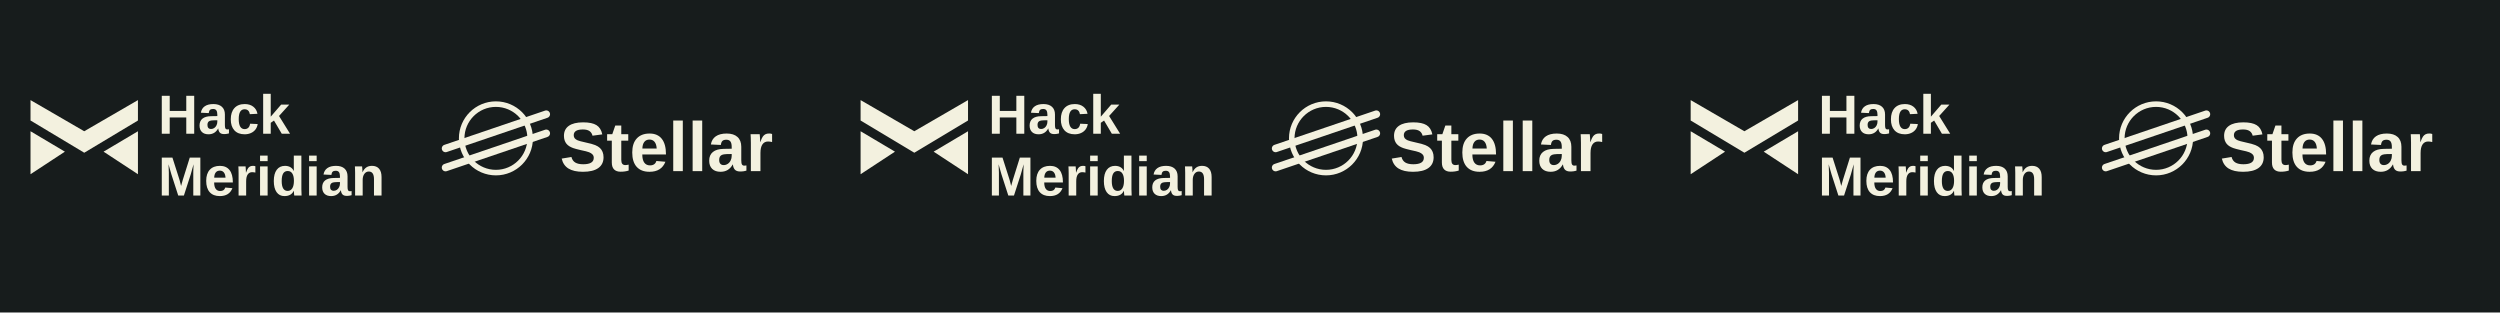
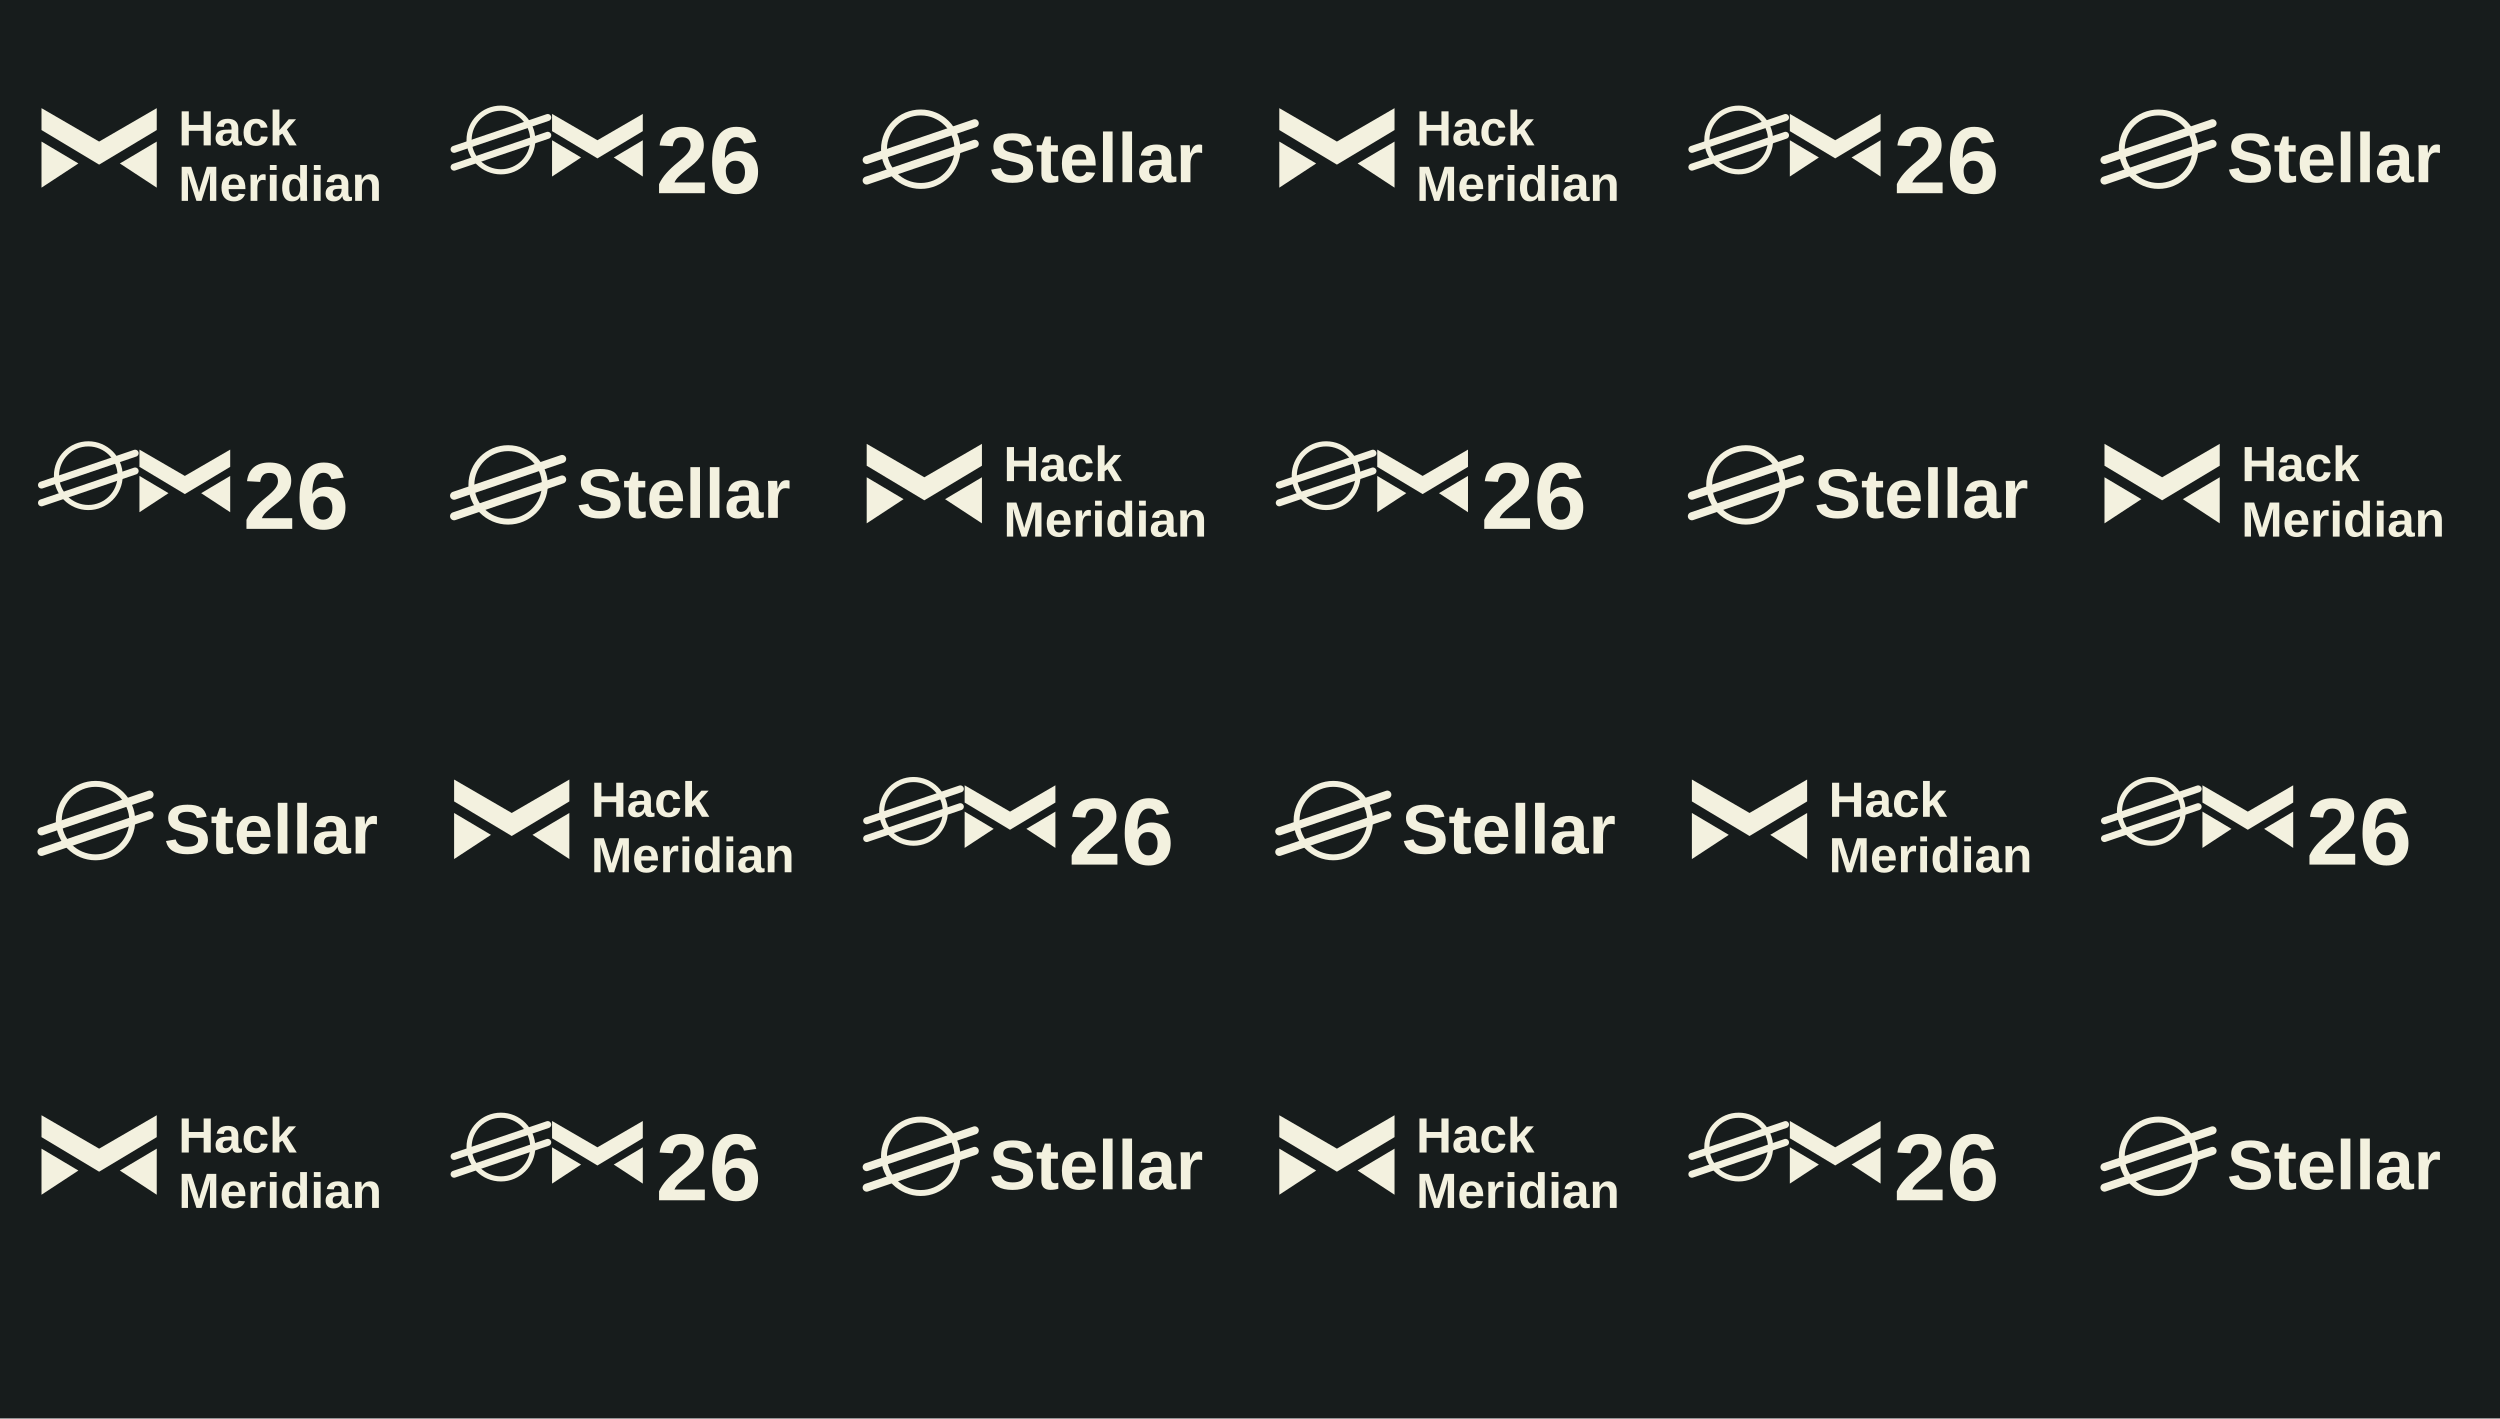
- <svg xmlns="http://www.w3.org/2000/svg" width="2048" height="256" viewBox="0 0 2048 256">
+ <svg xmlns="http://www.w3.org/2000/svg" width="2048" height="1162" viewBox="0 0 2048 1162">
  <rect width="100%" height="100%" fill="#171c1c" />
-   <polygon points="25,82 69,107.52 113,82 113,98.72 69,125.12 25,98.72" fill="#f3f1df" stroke="none" stroke-width="1" />
-   <polygon points="25,107.52 53.16,124.24 25,142.72" fill="#f3f1df" stroke="none" stroke-width="1" />
-   <polygon points="113,107.52 84.84,124.24 113,142.72" fill="#f3f1df" stroke="none" stroke-width="1" />
-   <text x="129.5" y="109.576" fill="#f3f1df" font-family="Arial,DejaVu Sans,sans-serif" font-weight="700" font-size="45.2">Hack</text>
-   <text x="129.5" y="160.2" fill="#f3f1df" font-family="Arial,DejaVu Sans,sans-serif" font-weight="700" font-size="45.2">Meridian</text>
-   <ellipse cx="406.25" cy="113.35" rx="28.05" ry="28.05" fill="none" stroke="#f3f1df" stroke-width="4.537" />
-   <polyline points="365,121.6 447.5,93.55" fill="none" stroke="#f3f1df" stroke-width="6.188" stroke-linecap="round" stroke-linejoin="round" />
-   <polyline points="365,137.275 447.5,109.225" fill="none" stroke="#f3f1df" stroke-width="6.188" stroke-linecap="round" stroke-linejoin="round" />
-   <text x="458.5" y="140.168" fill="#f3f1df" font-family="Arial,DejaVu Sans,sans-serif" font-weight="700" font-size="57.2">Stellar</text>
-   <polygon points="705,82 749,107.52 793,82 793,98.72 749,125.12 705,98.72" fill="#f3f1df" stroke="none" stroke-width="1" />
-   <polygon points="705,107.52 733.16,124.24 705,142.72" fill="#f3f1df" stroke="none" stroke-width="1" />
-   <polygon points="793,107.52 764.84,124.24 793,142.72" fill="#f3f1df" stroke="none" stroke-width="1" />
-   <text x="809.5" y="109.576" fill="#f3f1df" font-family="Arial,DejaVu Sans,sans-serif" font-weight="700" font-size="45.2">Hack</text>
-   <text x="809.5" y="160.2" fill="#f3f1df" font-family="Arial,DejaVu Sans,sans-serif" font-weight="700" font-size="45.2">Meridian</text>
-   <ellipse cx="1086.25" cy="113.35" rx="28.05" ry="28.05" fill="none" stroke="#f3f1df" stroke-width="4.537" />
-   <polyline points="1045,121.6 1127.5,93.55" fill="none" stroke="#f3f1df" stroke-width="6.188" stroke-linecap="round" stroke-linejoin="round" />
-   <polyline points="1045,137.275 1127.5,109.225" fill="none" stroke="#f3f1df" stroke-width="6.188" stroke-linecap="round" stroke-linejoin="round" />
-   <text x="1138.5" y="140.168" fill="#f3f1df" font-family="Arial,DejaVu Sans,sans-serif" font-weight="700" font-size="57.2">Stellar</text>
-   <polygon points="1385,82 1429,107.52 1473,82 1473,98.72 1429,125.12 1385,98.72" fill="#f3f1df" stroke="none" stroke-width="1" />
-   <polygon points="1385,107.52 1413.16,124.24 1385,142.72" fill="#f3f1df" stroke="none" stroke-width="1" />
-   <polygon points="1473,107.52 1444.84,124.24 1473,142.72" fill="#f3f1df" stroke="none" stroke-width="1" />
-   <text x="1489.5" y="109.576" fill="#f3f1df" font-family="Arial,DejaVu Sans,sans-serif" font-weight="700" font-size="45.2">Hack</text>
-   <text x="1489.5" y="160.2" fill="#f3f1df" font-family="Arial,DejaVu Sans,sans-serif" font-weight="700" font-size="45.2">Meridian</text>
-   <ellipse cx="1766.25" cy="113.35" rx="28.05" ry="28.05" fill="none" stroke="#f3f1df" stroke-width="4.537" />
-   <polyline points="1725,121.6 1807.5,93.55" fill="none" stroke="#f3f1df" stroke-width="6.188" stroke-linecap="round" stroke-linejoin="round" />
-   <polyline points="1725,137.275 1807.5,109.225" fill="none" stroke="#f3f1df" stroke-width="6.188" stroke-linecap="round" stroke-linejoin="round" />
-   <text x="1818.5" y="140.168" fill="#f3f1df" font-family="Arial,DejaVu Sans,sans-serif" font-weight="700" font-size="57.2">Stellar</text>
+   <polygon points="34,88.6 81.2,115.976 128.4,88.6 128.4,106.536 81.2,134.856 34,106.536" fill="#f3f1df" stroke="none" stroke-width="1" />
+   <polygon points="34,115.976 64.208,133.912 34,153.736" fill="#f3f1df" stroke="none" stroke-width="1" />
+   <polygon points="128.4,115.976 98.192,133.912 128.4,153.736" fill="#f3f1df" stroke="none" stroke-width="1" />
+   <text x="146.1" y="119.133" fill="#f3f1df" font-family="Arial,DejaVu Sans,sans-serif" font-weight="700" font-size="40.56">Hack</text>
+   <text x="146.1" y="164.56" fill="#f3f1df" font-family="Arial,DejaVu Sans,sans-serif" font-weight="700" font-size="40.56">Meridian</text>
+   <ellipse cx="410.35" cy="114.678" rx="26.078" ry="26.078" fill="none" stroke="#f3f1df" stroke-width="4.218" />
+   <polyline points="372,122.348 448.7,96.27" fill="none" stroke="#f3f1df" stroke-width="5.753" stroke-linecap="round" stroke-linejoin="round" />
+   <polyline points="372,136.921 448.7,110.843" fill="none" stroke="#f3f1df" stroke-width="5.753" stroke-linecap="round" stroke-linejoin="round" />
+   <polygon points="452.24,93.32 489.41,114.879 526.58,93.32 526.58,107.445 489.41,129.747 452.24,107.445" fill="#f3f1df" stroke="none" stroke-width="1" />
+   <polygon points="452.24,114.879 476.029,129.003 452.24,144.615" fill="#f3f1df" stroke="none" stroke-width="1" />
+   <polygon points="526.58,114.879 502.791,129.003 526.58,144.615" fill="#f3f1df" stroke="none" stroke-width="1" />
+   <text x="537.2" y="158.267" fill="#f3f1df" font-family="Arial,DejaVu Sans,sans-serif" font-weight="700" font-size="77.88">26</text>
+   <ellipse cx="754.25" cy="122.23" rx="30.09" ry="30.09" fill="none" stroke="#f3f1df" stroke-width="4.867" />
+   <polyline points="710,131.08 798.5,100.99" fill="none" stroke="#f3f1df" stroke-width="6.638" stroke-linecap="round" stroke-linejoin="round" />
+   <polyline points="710,147.895 798.5,117.805" fill="none" stroke="#f3f1df" stroke-width="6.638" stroke-linecap="round" stroke-linejoin="round" />
+   <text x="810.3" y="149.238" fill="#f3f1df" font-family="Arial,DejaVu Sans,sans-serif" font-weight="700" font-size="57.36">Stellar</text>
+   <polygon points="1048,88.6 1095.2,115.976 1142.4,88.6 1142.4,106.536 1095.2,134.856 1048,106.536" fill="#f3f1df" stroke="none" stroke-width="1" />
+   <polygon points="1048,115.976 1078.21,133.912 1048,153.736" fill="#f3f1df" stroke="none" stroke-width="1" />
+   <polygon points="1142.4,115.976 1112.19,133.912 1142.4,153.736" fill="#f3f1df" stroke="none" stroke-width="1" />
+   <text x="1160.1" y="119.133" fill="#f3f1df" font-family="Arial,DejaVu Sans,sans-serif" font-weight="700" font-size="40.56">Hack</text>
+   <text x="1160.1" y="164.56" fill="#f3f1df" font-family="Arial,DejaVu Sans,sans-serif" font-weight="700" font-size="40.56">Meridian</text>
+   <ellipse cx="1424.35" cy="114.678" rx="26.078" ry="26.078" fill="none" stroke="#f3f1df" stroke-width="4.218" />
+   <polyline points="1386,122.348 1462.7,96.27" fill="none" stroke="#f3f1df" stroke-width="5.753" stroke-linecap="round" stroke-linejoin="round" />
+   <polyline points="1386,136.921 1462.7,110.843" fill="none" stroke="#f3f1df" stroke-width="5.753" stroke-linecap="round" stroke-linejoin="round" />
+   <polygon points="1466.24,93.32 1503.41,114.879 1540.58,93.32 1540.58,107.445 1503.41,129.747 1466.24,107.445" fill="#f3f1df" stroke="none" stroke-width="1" />
+   <polygon points="1466.24,114.879 1490.03,129.003 1466.24,144.615" fill="#f3f1df" stroke="none" stroke-width="1" />
+   <polygon points="1540.58,114.879 1516.79,129.003 1540.58,144.615" fill="#f3f1df" stroke="none" stroke-width="1" />
+   <text x="1551.2" y="158.267" fill="#f3f1df" font-family="Arial,DejaVu Sans,sans-serif" font-weight="700" font-size="77.88">26</text>
+   <ellipse cx="1768.25" cy="122.23" rx="30.09" ry="30.09" fill="none" stroke="#f3f1df" stroke-width="4.867" />
+   <polyline points="1724,131.08 1812.5,100.99" fill="none" stroke="#f3f1df" stroke-width="6.638" stroke-linecap="round" stroke-linejoin="round" />
+   <polyline points="1724,147.895 1812.5,117.805" fill="none" stroke="#f3f1df" stroke-width="6.638" stroke-linecap="round" stroke-linejoin="round" />
+   <text x="1824.3" y="149.238" fill="#f3f1df" font-family="Arial,DejaVu Sans,sans-serif" font-weight="700" font-size="57.36">Stellar</text>
+   <ellipse cx="72.35" cy="389.678" rx="26.078" ry="26.078" fill="none" stroke="#f3f1df" stroke-width="4.218" />
+   <polyline points="34,397.348 110.7,371.27" fill="none" stroke="#f3f1df" stroke-width="5.753" stroke-linecap="round" stroke-linejoin="round" />
+   <polyline points="34,411.921 110.7,385.843" fill="none" stroke="#f3f1df" stroke-width="5.753" stroke-linecap="round" stroke-linejoin="round" />
+   <polygon points="114.24,368.32 151.41,389.879 188.58,368.32 188.58,382.445 151.41,404.747 114.24,382.445" fill="#f3f1df" stroke="none" stroke-width="1" />
+   <polygon points="114.24,389.879 138.029,404.003 114.24,419.615" fill="#f3f1df" stroke="none" stroke-width="1" />
+   <polygon points="188.58,389.879 164.791,404.003 188.58,419.615" fill="#f3f1df" stroke="none" stroke-width="1" />
+   <text x="199.2" y="433.267" fill="#f3f1df" font-family="Arial,DejaVu Sans,sans-serif" font-weight="700" font-size="77.88">26</text>
+   <ellipse cx="416.25" cy="397.23" rx="30.09" ry="30.09" fill="none" stroke="#f3f1df" stroke-width="4.867" />
+   <polyline points="372,406.08 460.5,375.99" fill="none" stroke="#f3f1df" stroke-width="6.638" stroke-linecap="round" stroke-linejoin="round" />
+   <polyline points="372,422.895 460.5,392.805" fill="none" stroke="#f3f1df" stroke-width="6.638" stroke-linecap="round" stroke-linejoin="round" />
+   <text x="472.3" y="424.238" fill="#f3f1df" font-family="Arial,DejaVu Sans,sans-serif" font-weight="700" font-size="57.36">Stellar</text>
+   <polygon points="710,363.6 757.2,390.976 804.4,363.6 804.4,381.536 757.2,409.856 710,381.536" fill="#f3f1df" stroke="none" stroke-width="1" />
+   <polygon points="710,390.976 740.208,408.912 710,428.736" fill="#f3f1df" stroke="none" stroke-width="1" />
+   <polygon points="804.4,390.976 774.192,408.912 804.4,428.736" fill="#f3f1df" stroke="none" stroke-width="1" />
+   <text x="822.1" y="394.133" fill="#f3f1df" font-family="Arial,DejaVu Sans,sans-serif" font-weight="700" font-size="40.56">Hack</text>
+   <text x="822.1" y="439.56" fill="#f3f1df" font-family="Arial,DejaVu Sans,sans-serif" font-weight="700" font-size="40.56">Meridian</text>
+   <ellipse cx="1086.35" cy="389.678" rx="26.078" ry="26.078" fill="none" stroke="#f3f1df" stroke-width="4.218" />
+   <polyline points="1048,397.348 1124.7,371.27" fill="none" stroke="#f3f1df" stroke-width="5.753" stroke-linecap="round" stroke-linejoin="round" />
+   <polyline points="1048,411.921 1124.7,385.843" fill="none" stroke="#f3f1df" stroke-width="5.753" stroke-linecap="round" stroke-linejoin="round" />
+   <polygon points="1128.24,368.32 1165.41,389.879 1202.58,368.32 1202.58,382.445 1165.41,404.747 1128.24,382.445" fill="#f3f1df" stroke="none" stroke-width="1" />
+   <polygon points="1128.24,389.879 1152.03,404.003 1128.24,419.615" fill="#f3f1df" stroke="none" stroke-width="1" />
+   <polygon points="1202.58,389.879 1178.79,404.003 1202.58,419.615" fill="#f3f1df" stroke="none" stroke-width="1" />
+   <text x="1213.2" y="433.267" fill="#f3f1df" font-family="Arial,DejaVu Sans,sans-serif" font-weight="700" font-size="77.88">26</text>
+   <ellipse cx="1430.25" cy="397.23" rx="30.09" ry="30.09" fill="none" stroke="#f3f1df" stroke-width="4.867" />
+   <polyline points="1386,406.08 1474.5,375.99" fill="none" stroke="#f3f1df" stroke-width="6.638" stroke-linecap="round" stroke-linejoin="round" />
+   <polyline points="1386,422.895 1474.5,392.805" fill="none" stroke="#f3f1df" stroke-width="6.638" stroke-linecap="round" stroke-linejoin="round" />
+   <text x="1486.3" y="424.238" fill="#f3f1df" font-family="Arial,DejaVu Sans,sans-serif" font-weight="700" font-size="57.36">Stellar</text>
+   <polygon points="1724,363.6 1771.2,390.976 1818.4,363.6 1818.4,381.536 1771.2,409.856 1724,381.536" fill="#f3f1df" stroke="none" stroke-width="1" />
+   <polygon points="1724,390.976 1754.21,408.912 1724,428.736" fill="#f3f1df" stroke="none" stroke-width="1" />
+   <polygon points="1818.4,390.976 1788.19,408.912 1818.4,428.736" fill="#f3f1df" stroke="none" stroke-width="1" />
+   <text x="1836.1" y="394.133" fill="#f3f1df" font-family="Arial,DejaVu Sans,sans-serif" font-weight="700" font-size="40.56">Hack</text>
+   <text x="1836.1" y="439.56" fill="#f3f1df" font-family="Arial,DejaVu Sans,sans-serif" font-weight="700" font-size="40.56">Meridian</text>
+   <ellipse cx="78.25" cy="672.23" rx="30.09" ry="30.09" fill="none" stroke="#f3f1df" stroke-width="4.867" />
+   <polyline points="34,681.08 122.5,650.99" fill="none" stroke="#f3f1df" stroke-width="6.638" stroke-linecap="round" stroke-linejoin="round" />
+   <polyline points="34,697.895 122.5,667.805" fill="none" stroke="#f3f1df" stroke-width="6.638" stroke-linecap="round" stroke-linejoin="round" />
+   <text x="134.3" y="699.238" fill="#f3f1df" font-family="Arial,DejaVu Sans,sans-serif" font-weight="700" font-size="57.36">Stellar</text>
+   <polygon points="372,638.6 419.2,665.976 466.4,638.6 466.4,656.536 419.2,684.856 372,656.536" fill="#f3f1df" stroke="none" stroke-width="1" />
+   <polygon points="372,665.976 402.208,683.912 372,703.736" fill="#f3f1df" stroke="none" stroke-width="1" />
+   <polygon points="466.4,665.976 436.192,683.912 466.4,703.736" fill="#f3f1df" stroke="none" stroke-width="1" />
+   <text x="484.1" y="669.133" fill="#f3f1df" font-family="Arial,DejaVu Sans,sans-serif" font-weight="700" font-size="40.56">Hack</text>
+   <text x="484.1" y="714.56" fill="#f3f1df" font-family="Arial,DejaVu Sans,sans-serif" font-weight="700" font-size="40.56">Meridian</text>
+   <ellipse cx="748.35" cy="664.678" rx="26.078" ry="26.078" fill="none" stroke="#f3f1df" stroke-width="4.218" />
+   <polyline points="710,672.348 786.7,646.27" fill="none" stroke="#f3f1df" stroke-width="5.753" stroke-linecap="round" stroke-linejoin="round" />
+   <polyline points="710,686.921 786.7,660.843" fill="none" stroke="#f3f1df" stroke-width="5.753" stroke-linecap="round" stroke-linejoin="round" />
+   <polygon points="790.24,643.32 827.41,664.879 864.58,643.32 864.58,657.445 827.41,679.747 790.24,657.445" fill="#f3f1df" stroke="none" stroke-width="1" />
+   <polygon points="790.24,664.879 814.029,679.003 790.24,694.615" fill="#f3f1df" stroke="none" stroke-width="1" />
+   <polygon points="864.58,664.879 840.791,679.003 864.58,694.615" fill="#f3f1df" stroke="none" stroke-width="1" />
+   <text x="875.2" y="708.267" fill="#f3f1df" font-family="Arial,DejaVu Sans,sans-serif" font-weight="700" font-size="77.88">26</text>
+   <ellipse cx="1092.25" cy="672.23" rx="30.09" ry="30.09" fill="none" stroke="#f3f1df" stroke-width="4.867" />
+   <polyline points="1048,681.08 1136.5,650.99" fill="none" stroke="#f3f1df" stroke-width="6.638" stroke-linecap="round" stroke-linejoin="round" />
+   <polyline points="1048,697.895 1136.5,667.805" fill="none" stroke="#f3f1df" stroke-width="6.638" stroke-linecap="round" stroke-linejoin="round" />
+   <text x="1148.3" y="699.238" fill="#f3f1df" font-family="Arial,DejaVu Sans,sans-serif" font-weight="700" font-size="57.36">Stellar</text>
+   <polygon points="1386,638.6 1433.2,665.976 1480.4,638.6 1480.4,656.536 1433.2,684.856 1386,656.536" fill="#f3f1df" stroke="none" stroke-width="1" />
+   <polygon points="1386,665.976 1416.21,683.912 1386,703.736" fill="#f3f1df" stroke="none" stroke-width="1" />
+   <polygon points="1480.4,665.976 1450.19,683.912 1480.4,703.736" fill="#f3f1df" stroke="none" stroke-width="1" />
+   <text x="1498.1" y="669.133" fill="#f3f1df" font-family="Arial,DejaVu Sans,sans-serif" font-weight="700" font-size="40.56">Hack</text>
+   <text x="1498.1" y="714.56" fill="#f3f1df" font-family="Arial,DejaVu Sans,sans-serif" font-weight="700" font-size="40.56">Meridian</text>
+   <ellipse cx="1762.35" cy="664.678" rx="26.078" ry="26.078" fill="none" stroke="#f3f1df" stroke-width="4.218" />
+   <polyline points="1724,672.348 1800.7,646.27" fill="none" stroke="#f3f1df" stroke-width="5.753" stroke-linecap="round" stroke-linejoin="round" />
+   <polyline points="1724,686.921 1800.7,660.843" fill="none" stroke="#f3f1df" stroke-width="5.753" stroke-linecap="round" stroke-linejoin="round" />
+   <polygon points="1804.24,643.32 1841.41,664.879 1878.58,643.32 1878.58,657.445 1841.41,679.747 1804.24,657.445" fill="#f3f1df" stroke="none" stroke-width="1" />
+   <polygon points="1804.24,664.879 1828.03,679.003 1804.24,694.615" fill="#f3f1df" stroke="none" stroke-width="1" />
+   <polygon points="1878.58,664.879 1854.79,679.003 1878.58,694.615" fill="#f3f1df" stroke="none" stroke-width="1" />
+   <text x="1889.2" y="708.267" fill="#f3f1df" font-family="Arial,DejaVu Sans,sans-serif" font-weight="700" font-size="77.88">26</text>
+   <polygon points="34,913.6 81.2,940.976 128.4,913.6 128.4,931.536 81.2,959.856 34,931.536" fill="#f3f1df" stroke="none" stroke-width="1" />
+   <polygon points="34,940.976 64.208,958.912 34,978.736" fill="#f3f1df" stroke="none" stroke-width="1" />
+   <polygon points="128.4,940.976 98.192,958.912 128.4,978.736" fill="#f3f1df" stroke="none" stroke-width="1" />
+   <text x="146.1" y="944.133" fill="#f3f1df" font-family="Arial,DejaVu Sans,sans-serif" font-weight="700" font-size="40.56">Hack</text>
+   <text x="146.1" y="989.56" fill="#f3f1df" font-family="Arial,DejaVu Sans,sans-serif" font-weight="700" font-size="40.56">Meridian</text>
+   <ellipse cx="410.35" cy="939.678" rx="26.078" ry="26.078" fill="none" stroke="#f3f1df" stroke-width="4.218" />
+   <polyline points="372,947.348 448.7,921.27" fill="none" stroke="#f3f1df" stroke-width="5.753" stroke-linecap="round" stroke-linejoin="round" />
+   <polyline points="372,961.921 448.7,935.843" fill="none" stroke="#f3f1df" stroke-width="5.753" stroke-linecap="round" stroke-linejoin="round" />
+   <polygon points="452.24,918.32 489.41,939.879 526.58,918.32 526.58,932.445 489.41,954.747 452.24,932.445" fill="#f3f1df" stroke="none" stroke-width="1" />
+   <polygon points="452.24,939.879 476.029,954.003 452.24,969.615" fill="#f3f1df" stroke="none" stroke-width="1" />
+   <polygon points="526.58,939.879 502.791,954.003 526.58,969.615" fill="#f3f1df" stroke="none" stroke-width="1" />
+   <text x="537.2" y="983.267" fill="#f3f1df" font-family="Arial,DejaVu Sans,sans-serif" font-weight="700" font-size="77.88">26</text>
+   <ellipse cx="754.25" cy="947.23" rx="30.09" ry="30.09" fill="none" stroke="#f3f1df" stroke-width="4.867" />
+   <polyline points="710,956.08 798.5,925.99" fill="none" stroke="#f3f1df" stroke-width="6.638" stroke-linecap="round" stroke-linejoin="round" />
+   <polyline points="710,972.895 798.5,942.805" fill="none" stroke="#f3f1df" stroke-width="6.638" stroke-linecap="round" stroke-linejoin="round" />
+   <text x="810.3" y="974.238" fill="#f3f1df" font-family="Arial,DejaVu Sans,sans-serif" font-weight="700" font-size="57.36">Stellar</text>
+   <polygon points="1048,913.6 1095.2,940.976 1142.4,913.6 1142.4,931.536 1095.2,959.856 1048,931.536" fill="#f3f1df" stroke="none" stroke-width="1" />
+   <polygon points="1048,940.976 1078.21,958.912 1048,978.736" fill="#f3f1df" stroke="none" stroke-width="1" />
+   <polygon points="1142.4,940.976 1112.19,958.912 1142.4,978.736" fill="#f3f1df" stroke="none" stroke-width="1" />
+   <text x="1160.1" y="944.133" fill="#f3f1df" font-family="Arial,DejaVu Sans,sans-serif" font-weight="700" font-size="40.56">Hack</text>
+   <text x="1160.1" y="989.56" fill="#f3f1df" font-family="Arial,DejaVu Sans,sans-serif" font-weight="700" font-size="40.56">Meridian</text>
+   <ellipse cx="1424.35" cy="939.678" rx="26.078" ry="26.078" fill="none" stroke="#f3f1df" stroke-width="4.218" />
+   <polyline points="1386,947.348 1462.7,921.27" fill="none" stroke="#f3f1df" stroke-width="5.753" stroke-linecap="round" stroke-linejoin="round" />
+   <polyline points="1386,961.921 1462.7,935.843" fill="none" stroke="#f3f1df" stroke-width="5.753" stroke-linecap="round" stroke-linejoin="round" />
+   <polygon points="1466.24,918.32 1503.41,939.879 1540.58,918.32 1540.58,932.445 1503.41,954.747 1466.24,932.445" fill="#f3f1df" stroke="none" stroke-width="1" />
+   <polygon points="1466.24,939.879 1490.03,954.003 1466.24,969.615" fill="#f3f1df" stroke="none" stroke-width="1" />
+   <polygon points="1540.58,939.879 1516.79,954.003 1540.58,969.615" fill="#f3f1df" stroke="none" stroke-width="1" />
+   <text x="1551.2" y="983.267" fill="#f3f1df" font-family="Arial,DejaVu Sans,sans-serif" font-weight="700" font-size="77.88">26</text>
+   <ellipse cx="1768.25" cy="947.23" rx="30.09" ry="30.09" fill="none" stroke="#f3f1df" stroke-width="4.867" />
+   <polyline points="1724,956.08 1812.5,925.99" fill="none" stroke="#f3f1df" stroke-width="6.638" stroke-linecap="round" stroke-linejoin="round" />
+   <polyline points="1724,972.895 1812.5,942.805" fill="none" stroke="#f3f1df" stroke-width="6.638" stroke-linecap="round" stroke-linejoin="round" />
+   <text x="1824.3" y="974.238" fill="#f3f1df" font-family="Arial,DejaVu Sans,sans-serif" font-weight="700" font-size="57.36">Stellar</text>
</svg>
